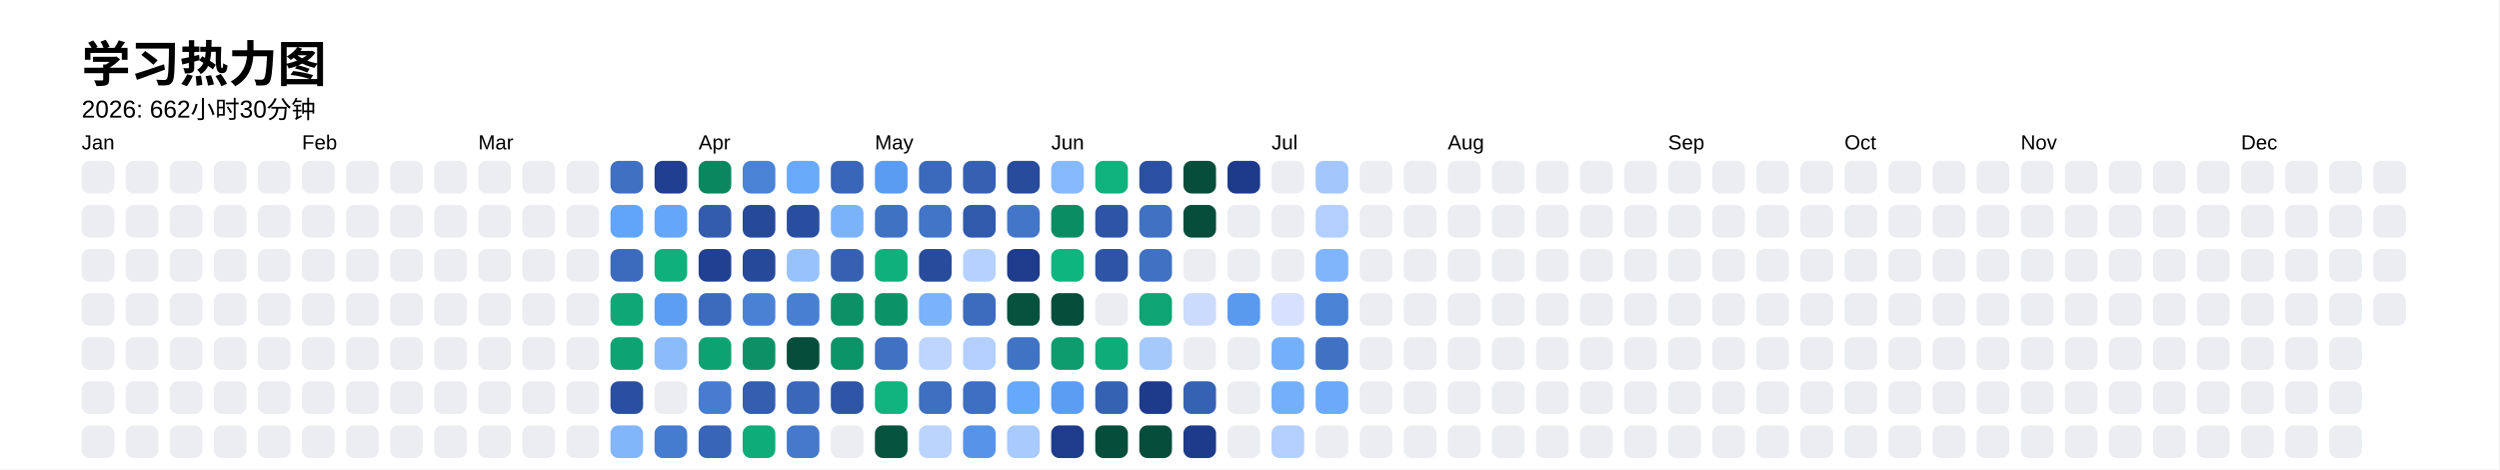
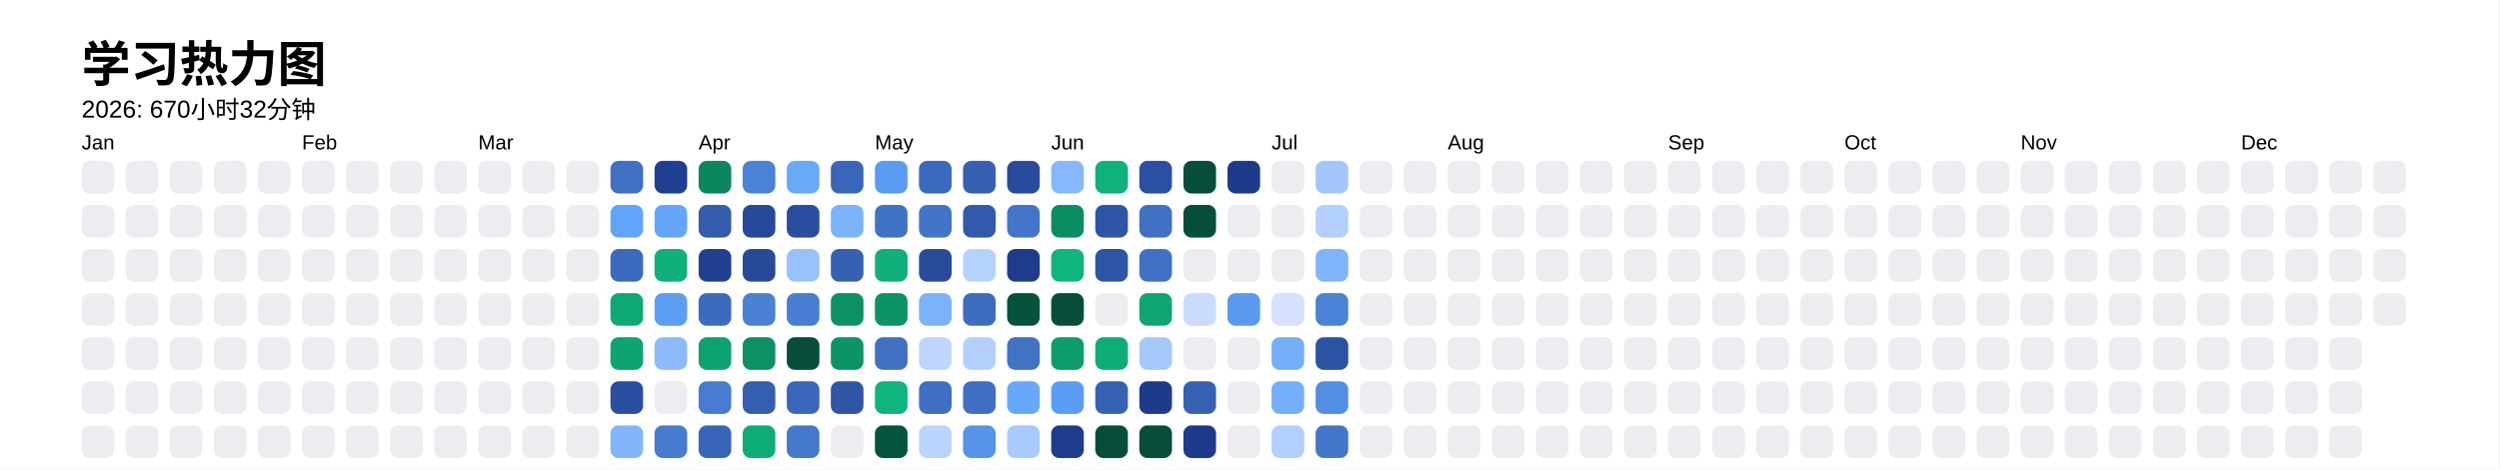
<svg xmlns="http://www.w3.org/2000/svg" style="background-color:white;" baseProfile="full" height="57.5mm" version="1.1" viewBox="0,0,306.2,57.5" width="306.2mm">
  <defs />
  <rect fill="#FFFFFF" height="57.5" width="306.2" x="0" y="0" />
  <text fill="#000000" style="font-size:6px; font-family:Arial; font-weight:bold;" x="10" y="10">学习热力图</text>
-   <text fill="#000000" style="font-size:3px; font-family:Arial;" x="10" y="14.4">2026: 662小时30分钟</text>
+   <text fill="#000000" style="font-size:3px; font-family:Arial;" x="10" y="14.4">2026: 670小时32分钟</text>
  <text fill="#000000" style="font-size:2.5px; font-family:Arial" x="10" y="18.3">Jan</text>
  <rect fill="#ebedf0" height="4" rx="1" ry="1" width="4" x="10" y="19.7" />
  <rect fill="#ebedf0" height="4" rx="1" ry="1" width="4" x="10" y="25.1" />
  <rect fill="#ebedf0" height="4" rx="1" ry="1" width="4" x="10" y="30.5" />
  <rect fill="#ebedf0" height="4" rx="1" ry="1" width="4" x="10" y="35.9" />
  <rect fill="#ebedf0" height="4" rx="1" ry="1" width="4" x="10" y="41.3" />
  <rect fill="#ebedf0" height="4" rx="1" ry="1" width="4" x="10" y="46.7" />
  <rect fill="#ebedf0" height="4" rx="1" ry="1" width="4" x="10" y="52.1" />
  <rect fill="#ebedf0" height="4" rx="1" ry="1" width="4" x="15.4" y="19.7" />
  <rect fill="#ebedf0" height="4" rx="1" ry="1" width="4" x="15.4" y="25.1" />
  <rect fill="#ebedf0" height="4" rx="1" ry="1" width="4" x="15.4" y="30.5" />
  <rect fill="#ebedf0" height="4" rx="1" ry="1" width="4" x="15.4" y="35.9" />
  <rect fill="#ebedf0" height="4" rx="1" ry="1" width="4" x="15.4" y="41.3" />
  <rect fill="#ebedf0" height="4" rx="1" ry="1" width="4" x="15.4" y="46.7" />
  <rect fill="#ebedf0" height="4" rx="1" ry="1" width="4" x="15.4" y="52.1" />
  <rect fill="#ebedf0" height="4" rx="1" ry="1" width="4" x="20.8" y="19.7" />
  <rect fill="#ebedf0" height="4" rx="1" ry="1" width="4" x="20.8" y="25.1" />
  <rect fill="#ebedf0" height="4" rx="1" ry="1" width="4" x="20.8" y="30.5" />
  <rect fill="#ebedf0" height="4" rx="1" ry="1" width="4" x="20.8" y="35.9" />
  <rect fill="#ebedf0" height="4" rx="1" ry="1" width="4" x="20.8" y="41.3" />
  <rect fill="#ebedf0" height="4" rx="1" ry="1" width="4" x="20.8" y="46.7" />
  <rect fill="#ebedf0" height="4" rx="1" ry="1" width="4" x="20.8" y="52.1" />
  <rect fill="#ebedf0" height="4" rx="1" ry="1" width="4" x="26.2" y="19.7" />
  <rect fill="#ebedf0" height="4" rx="1" ry="1" width="4" x="26.2" y="25.1" />
  <rect fill="#ebedf0" height="4" rx="1" ry="1" width="4" x="26.2" y="30.5" />
  <rect fill="#ebedf0" height="4" rx="1" ry="1" width="4" x="26.2" y="35.9" />
  <rect fill="#ebedf0" height="4" rx="1" ry="1" width="4" x="26.2" y="41.3" />
  <rect fill="#ebedf0" height="4" rx="1" ry="1" width="4" x="26.2" y="46.7" />
  <rect fill="#ebedf0" height="4" rx="1" ry="1" width="4" x="26.2" y="52.1" />
  <rect fill="#ebedf0" height="4" rx="1" ry="1" width="4" x="31.6" y="19.7" />
  <rect fill="#ebedf0" height="4" rx="1" ry="1" width="4" x="31.6" y="25.1" />
  <rect fill="#ebedf0" height="4" rx="1" ry="1" width="4" x="31.6" y="30.5" />
  <rect fill="#ebedf0" height="4" rx="1" ry="1" width="4" x="31.6" y="35.9" />
  <rect fill="#ebedf0" height="4" rx="1" ry="1" width="4" x="31.6" y="41.3" />
  <rect fill="#ebedf0" height="4" rx="1" ry="1" width="4" x="31.6" y="46.7" />
  <rect fill="#ebedf0" height="4" rx="1" ry="1" width="4" x="31.6" y="52.1" />
  <text fill="#000000" style="font-size:2.5px; font-family:Arial" x="37.0" y="18.3">Feb</text>
  <rect fill="#ebedf0" height="4" rx="1" ry="1" width="4" x="37.0" y="19.7" />
  <rect fill="#ebedf0" height="4" rx="1" ry="1" width="4" x="37.0" y="25.1" />
  <rect fill="#ebedf0" height="4" rx="1" ry="1" width="4" x="37.0" y="30.5" />
  <rect fill="#ebedf0" height="4" rx="1" ry="1" width="4" x="37.0" y="35.9" />
  <rect fill="#ebedf0" height="4" rx="1" ry="1" width="4" x="37.0" y="41.3" />
  <rect fill="#ebedf0" height="4" rx="1" ry="1" width="4" x="37.0" y="46.7" />
  <rect fill="#ebedf0" height="4" rx="1" ry="1" width="4" x="37.0" y="52.1" />
  <rect fill="#ebedf0" height="4" rx="1" ry="1" width="4" x="42.4" y="19.7" />
  <rect fill="#ebedf0" height="4" rx="1" ry="1" width="4" x="42.4" y="25.1" />
  <rect fill="#ebedf0" height="4" rx="1" ry="1" width="4" x="42.4" y="30.5" />
  <rect fill="#ebedf0" height="4" rx="1" ry="1" width="4" x="42.4" y="35.9" />
  <rect fill="#ebedf0" height="4" rx="1" ry="1" width="4" x="42.4" y="41.3" />
  <rect fill="#ebedf0" height="4" rx="1" ry="1" width="4" x="42.4" y="46.7" />
  <rect fill="#ebedf0" height="4" rx="1" ry="1" width="4" x="42.4" y="52.1" />
  <rect fill="#ebedf0" height="4" rx="1" ry="1" width="4" x="47.8" y="19.7" />
  <rect fill="#ebedf0" height="4" rx="1" ry="1" width="4" x="47.8" y="25.1" />
  <rect fill="#ebedf0" height="4" rx="1" ry="1" width="4" x="47.8" y="30.5" />
  <rect fill="#ebedf0" height="4" rx="1" ry="1" width="4" x="47.8" y="35.9" />
  <rect fill="#ebedf0" height="4" rx="1" ry="1" width="4" x="47.8" y="41.3" />
  <rect fill="#ebedf0" height="4" rx="1" ry="1" width="4" x="47.8" y="46.7" />
  <rect fill="#ebedf0" height="4" rx="1" ry="1" width="4" x="47.8" y="52.1" />
  <rect fill="#ebedf0" height="4" rx="1" ry="1" width="4" x="53.2" y="19.7" />
  <rect fill="#ebedf0" height="4" rx="1" ry="1" width="4" x="53.2" y="25.1" />
  <rect fill="#ebedf0" height="4" rx="1" ry="1" width="4" x="53.2" y="30.5" />
  <rect fill="#ebedf0" height="4" rx="1" ry="1" width="4" x="53.2" y="35.9" />
  <rect fill="#ebedf0" height="4" rx="1" ry="1" width="4" x="53.2" y="41.3" />
  <rect fill="#ebedf0" height="4" rx="1" ry="1" width="4" x="53.2" y="46.7" />
  <rect fill="#ebedf0" height="4" rx="1" ry="1" width="4" x="53.2" y="52.1" />
  <text fill="#000000" style="font-size:2.5px; font-family:Arial" x="58.6" y="18.3">Mar</text>
  <rect fill="#ebedf0" height="4" rx="1" ry="1" width="4" x="58.6" y="19.7" />
  <rect fill="#ebedf0" height="4" rx="1" ry="1" width="4" x="58.6" y="25.1" />
  <rect fill="#ebedf0" height="4" rx="1" ry="1" width="4" x="58.6" y="30.5" />
  <rect fill="#ebedf0" height="4" rx="1" ry="1" width="4" x="58.6" y="35.9" />
  <rect fill="#ebedf0" height="4" rx="1" ry="1" width="4" x="58.6" y="41.3" />
  <rect fill="#ebedf0" height="4" rx="1" ry="1" width="4" x="58.6" y="46.7" />
  <rect fill="#ebedf0" height="4" rx="1" ry="1" width="4" x="58.6" y="52.1" />
  <rect fill="#ebedf0" height="4" rx="1" ry="1" width="4" x="64" y="19.7" />
  <rect fill="#ebedf0" height="4" rx="1" ry="1" width="4" x="64" y="25.1" />
  <rect fill="#ebedf0" height="4" rx="1" ry="1" width="4" x="64" y="30.5" />
  <rect fill="#ebedf0" height="4" rx="1" ry="1" width="4" x="64" y="35.9" />
  <rect fill="#ebedf0" height="4" rx="1" ry="1" width="4" x="64" y="41.3" />
  <rect fill="#ebedf0" height="4" rx="1" ry="1" width="4" x="64" y="46.7" />
  <rect fill="#ebedf0" height="4" rx="1" ry="1" width="4" x="64" y="52.1" />
  <rect fill="#ebedf0" height="4" rx="1" ry="1" width="4" x="69.4" y="19.7" />
  <rect fill="#ebedf0" height="4" rx="1" ry="1" width="4" x="69.4" y="25.1" />
  <rect fill="#ebedf0" height="4" rx="1" ry="1" width="4" x="69.4" y="30.5" />
  <rect fill="#ebedf0" height="4" rx="1" ry="1" width="4" x="69.4" y="35.9" />
  <rect fill="#ebedf0" height="4" rx="1" ry="1" width="4" x="69.4" y="41.3" />
  <rect fill="#ebedf0" height="4" rx="1" ry="1" width="4" x="69.4" y="46.7" />
  <rect fill="#ebedf0" height="4" rx="1" ry="1" width="4" x="69.4" y="52.1" />
  <rect fill="#3f70c2" height="4" rx="1" ry="1" width="4" x="74.8" y="19.7" />
  <rect fill="#60a5fa" height="4" rx="1" ry="1" width="4" x="74.8" y="25.1" />
  <rect fill="#3c6bbd" height="4" rx="1" ry="1" width="4" x="74.8" y="30.5" />
  <rect fill="#0ea876" height="4" rx="1" ry="1" width="4" x="74.8" y="35.9" />
  <rect fill="#0ea373" height="4" rx="1" ry="1" width="4" x="74.8" y="41.3" />
  <rect fill="#2b4fa0" height="4" rx="1" ry="1" width="4" x="74.8" y="46.7" />
  <rect fill="#81b6fb" height="4" rx="1" ry="1" width="4" x="74.8" y="52.1" />
  <rect fill="#213f90" height="4" rx="1" ry="1" width="4" x="80.2" y="19.7" />
  <rect fill="#64a7fa" height="4" rx="1" ry="1" width="4" x="80.2" y="25.1" />
  <rect fill="#0fb07b" height="4" rx="1" ry="1" width="4" x="80.2" y="30.5" />
  <rect fill="#5c9ef3" height="4" rx="1" ry="1" width="4" x="80.2" y="35.9" />
  <rect fill="#8cbbfb" height="4" rx="1" ry="1" width="4" x="80.2" y="41.3" />
  <rect fill="#ebedf0" height="4" rx="1" ry="1" width="4" x="80.2" y="46.7" />
  <rect fill="#467ccf" height="4" rx="1" ry="1" width="4" x="80.2" y="52.1" />
  <text fill="#000000" style="font-size:2.5px; font-family:Arial" x="85.6" y="18.3">Apr</text>
  <rect fill="#0b8760" height="4" rx="1" ry="1" width="4" x="85.6" y="19.7" />
  <rect fill="#335cad" height="4" rx="1" ry="1" width="4" x="85.6" y="25.1" />
  <rect fill="#224091" height="4" rx="1" ry="1" width="4" x="85.6" y="30.5" />
  <rect fill="#3c6bbe" height="4" rx="1" ry="1" width="4" x="85.6" y="35.9" />
  <rect fill="#0da272" height="4" rx="1" ry="1" width="4" x="85.6" y="41.3" />
  <rect fill="#477cd0" height="4" rx="1" ry="1" width="4" x="85.6" y="46.7" />
  <rect fill="#3865b7" height="4" rx="1" ry="1" width="4" x="85.6" y="52.1" />
  <rect fill="#4a82d5" height="4" rx="1" ry="1" width="4" x="91" y="19.7" />
  <rect fill="#274999" height="4" rx="1" ry="1" width="4" x="91" y="25.1" />
  <rect fill="#27499a" height="4" rx="1" ry="1" width="4" x="91" y="30.5" />
  <rect fill="#4a81d5" height="4" rx="1" ry="1" width="4" x="91" y="35.9" />
  <rect fill="#0c9167" height="4" rx="1" ry="1" width="4" x="91" y="41.3" />
  <rect fill="#345fb0" height="4" rx="1" ry="1" width="4" x="91" y="46.7" />
  <rect fill="#0eac79" height="4" rx="1" ry="1" width="4" x="91" y="52.1" />
  <rect fill="#68a9fa" height="4" rx="1" ry="1" width="4" x="96.4" y="19.7" />
  <rect fill="#2a4e9f" height="4" rx="1" ry="1" width="4" x="96.4" y="25.1" />
  <rect fill="#98c2fc" height="4" rx="1" ry="1" width="4" x="96.4" y="30.5" />
  <rect fill="#487fd2" height="4" rx="1" ry="1" width="4" x="96.4" y="35.9" />
  <rect fill="#064e3b" height="4" rx="1" ry="1" width="4" x="96.4" y="41.3" />
  <rect fill="#3a67ba" height="4" rx="1" ry="1" width="4" x="96.4" y="46.7" />
  <rect fill="#4579cc" height="4" rx="1" ry="1" width="4" x="96.4" y="52.1" />
  <rect fill="#3966b8" height="4" rx="1" ry="1" width="4" x="101.8" y="19.7" />
  <rect fill="#7bb3fb" height="4" rx="1" ry="1" width="4" x="101.8" y="25.1" />
  <rect fill="#3661b3" height="4" rx="1" ry="1" width="4" x="101.8" y="30.5" />
  <rect fill="#0c9167" height="4" rx="1" ry="1" width="4" x="101.8" y="35.9" />
  <rect fill="#0c9469" height="4" rx="1" ry="1" width="4" x="101.8" y="41.3" />
  <rect fill="#2e55a6" height="4" rx="1" ry="1" width="4" x="101.8" y="46.7" />
  <rect fill="#ebedf0" height="4" rx="1" ry="1" width="4" x="101.8" y="52.1" />
  <text fill="#000000" style="font-size:2.5px; font-family:Arial" x="107.2" y="18.3">May</text>
  <rect fill="#5a9cf1" height="4" rx="1" ry="1" width="4" x="107.2" y="19.7" />
  <rect fill="#4072c4" height="4" rx="1" ry="1" width="4" x="107.2" y="25.1" />
  <rect fill="#0fb07b" height="4" rx="1" ry="1" width="4" x="107.2" y="30.5" />
  <rect fill="#0c9267" height="4" rx="1" ry="1" width="4" x="107.2" y="35.9" />
  <rect fill="#4071c3" height="4" rx="1" ry="1" width="4" x="107.2" y="41.3" />
  <rect fill="#0fb47e" height="4" rx="1" ry="1" width="4" x="107.2" y="46.7" />
  <rect fill="#06533e" height="4" rx="1" ry="1" width="4" x="107.2" y="52.1" />
  <rect fill="#3b6abc" height="4" rx="1" ry="1" width="4" x="112.6" y="19.7" />
  <rect fill="#4275c8" height="4" rx="1" ry="1" width="4" x="112.6" y="25.1" />
  <rect fill="#284b9c" height="4" rx="1" ry="1" width="4" x="112.6" y="30.5" />
  <rect fill="#7ab2fb" height="4" rx="1" ry="1" width="4" x="112.6" y="35.9" />
  <rect fill="#bed5fd" height="4" rx="1" ry="1" width="4" x="112.6" y="41.3" />
  <rect fill="#3e6fc1" height="4" rx="1" ry="1" width="4" x="112.6" y="46.7" />
  <rect fill="#bbd4fd" height="4" rx="1" ry="1" width="4" x="112.6" y="52.1" />
  <rect fill="#3661b3" height="4" rx="1" ry="1" width="4" x="118" y="19.7" />
  <rect fill="#325aac" height="4" rx="1" ry="1" width="4" x="118" y="25.1" />
  <rect fill="#b5d1fd" height="4" rx="1" ry="1" width="4" x="118" y="30.5" />
  <rect fill="#3d6cbe" height="4" rx="1" ry="1" width="4" x="118" y="35.9" />
  <rect fill="#b3d0fd" height="4" rx="1" ry="1" width="4" x="118" y="41.3" />
  <rect fill="#3f6fc2" height="4" rx="1" ry="1" width="4" x="118" y="46.7" />
  <rect fill="#5694e9" height="4" rx="1" ry="1" width="4" x="118" y="52.1" />
  <rect fill="#284b9c" height="4" rx="1" ry="1" width="4" x="123.4" y="19.7" />
  <rect fill="#4376c9" height="4" rx="1" ry="1" width="4" x="123.4" y="25.1" />
  <rect fill="#1f3b8b" height="4" rx="1" ry="1" width="4" x="123.4" y="30.5" />
  <rect fill="#06523d" height="4" rx="1" ry="1" width="4" x="123.4" y="35.9" />
  <rect fill="#4173c5" height="4" rx="1" ry="1" width="4" x="123.4" y="41.3" />
  <rect fill="#66a8fa" height="4" rx="1" ry="1" width="4" x="123.4" y="46.7" />
  <rect fill="#a8cafc" height="4" rx="1" ry="1" width="4" x="123.4" y="52.1" />
  <text fill="#000000" style="font-size:2.5px; font-family:Arial" x="128.8" y="18.3">Jun</text>
  <rect fill="#86b9fb" height="4" rx="1" ry="1" width="4" x="128.8" y="19.7" />
  <rect fill="#0b8d64" height="4" rx="1" ry="1" width="4" x="128.8" y="25.1" />
  <rect fill="#0fb57e" height="4" rx="1" ry="1" width="4" x="128.8" y="30.5" />
  <rect fill="#064e3b" height="4" rx="1" ry="1" width="4" x="128.8" y="35.9" />
  <rect fill="#0d9c6e" height="4" rx="1" ry="1" width="4" x="128.8" y="41.3" />
  <rect fill="#5b9df2" height="4" rx="1" ry="1" width="4" x="128.8" y="46.7" />
  <rect fill="#1f3c8c" height="4" rx="1" ry="1" width="4" x="128.8" y="52.1" />
  <rect fill="#0fb17c" height="4" rx="1" ry="1" width="4" x="134.2" y="19.7" />
  <rect fill="#2e54a5" height="4" rx="1" ry="1" width="4" x="134.2" y="25.1" />
  <rect fill="#2e54a6" height="4" rx="1" ry="1" width="4" x="134.2" y="30.5" />
  <rect fill="#ebedf0" height="4" rx="1" ry="1" width="4" x="134.2" y="35.9" />
  <rect fill="#0eac78" height="4" rx="1" ry="1" width="4" x="134.2" y="41.3" />
  <rect fill="#3662b4" height="4" rx="1" ry="1" width="4" x="134.2" y="46.7" />
  <rect fill="#064e3b" height="4" rx="1" ry="1" width="4" x="134.2" y="52.1" />
  <rect fill="#2c50a1" height="4" rx="1" ry="1" width="4" x="139.6" y="19.7" />
  <rect fill="#4071c3" height="4" rx="1" ry="1" width="4" x="139.6" y="25.1" />
  <rect fill="#4071c3" height="4" rx="1" ry="1" width="4" x="139.6" y="30.5" />
  <rect fill="#0ea473" height="4" rx="1" ry="1" width="4" x="139.6" y="35.9" />
  <rect fill="#a6c9fc" height="4" rx="1" ry="1" width="4" x="139.6" y="41.3" />
  <rect fill="#1e3a8a" height="4" rx="1" ry="1" width="4" x="139.6" y="46.7" />
  <rect fill="#064e3b" height="4" rx="1" ry="1" width="4" x="139.6" y="52.1" />
  <rect fill="#064e3b" height="4" rx="1" ry="1" width="4" x="145" y="19.7" />
  <rect fill="#064e3b" height="4" rx="1" ry="1" width="4" x="145" y="25.1" />
  <rect fill="#ebedf0" height="4" rx="1" ry="1" width="4" x="145" y="30.5" />
  <rect fill="#cadbfe" height="4" rx="1" ry="1" width="4" x="145" y="35.9" />
  <rect fill="#ebedf0" height="4" rx="1" ry="1" width="4" x="145" y="41.3" />
  <rect fill="#3662b4" height="4" rx="1" ry="1" width="4" x="145" y="46.7" />
  <rect fill="#1e3b8b" height="4" rx="1" ry="1" width="4" x="145" y="52.1" />
  <rect fill="#1e3b8b" height="4" rx="1" ry="1" width="4" x="150.4" y="19.7" />
  <rect fill="#ebedf0" height="4" rx="1" ry="1" width="4" x="150.4" y="25.1" />
  <rect fill="#ebedf0" height="4" rx="1" ry="1" width="4" x="150.4" y="30.5" />
  <rect fill="#599aef" height="4" rx="1" ry="1" width="4" x="150.4" y="35.9" />
  <rect fill="#ebedf0" height="4" rx="1" ry="1" width="4" x="150.4" y="41.3" />
  <rect fill="#ebedf0" height="4" rx="1" ry="1" width="4" x="150.4" y="46.7" />
  <rect fill="#ebedf0" height="4" rx="1" ry="1" width="4" x="150.4" y="52.1" />
  <text fill="#000000" style="font-size:2.5px; font-family:Arial" x="155.8" y="18.3">Jul</text>
  <rect fill="#ebedf0" height="4" rx="1" ry="1" width="4" x="155.8" y="19.7" />
  <rect fill="#ebedf0" height="4" rx="1" ry="1" width="4" x="155.8" y="25.1" />
  <rect fill="#ebedf0" height="4" rx="1" ry="1" width="4" x="155.8" y="30.5" />
  <rect fill="#d5e1fe" height="4" rx="1" ry="1" width="4" x="155.8" y="35.9" />
  <rect fill="#74affa" height="4" rx="1" ry="1" width="4" x="155.8" y="41.3" />
  <rect fill="#74affa" height="4" rx="1" ry="1" width="4" x="155.8" y="46.7" />
  <rect fill="#b3cffd" height="4" rx="1" ry="1" width="4" x="155.8" y="52.1" />
  <rect fill="#a3c7fc" height="4" rx="1" ry="1" width="4" x="161.2" y="19.7" />
  <rect fill="#b3cffd" height="4" rx="1" ry="1" width="4" x="161.2" y="25.1" />
  <rect fill="#80b5fb" height="4" rx="1" ry="1" width="4" x="161.2" y="30.5" />
  <rect fill="#4a82d6" height="4" rx="1" ry="1" width="4" x="161.2" y="35.9" />
-   <rect fill="#4071c3" height="4" rx="1" ry="1" width="4" x="161.2" y="41.3" />
-   <rect fill="#6baafa" height="4" rx="1" ry="1" width="4" x="161.2" y="46.7" />
-   <rect fill="#ebedf0" height="4" rx="1" ry="1" width="4" x="161.2" y="52.1" />
+   <rect fill="#2c52a3" height="4" rx="1" ry="1" width="4" x="161.2" y="41.3" />
+   <rect fill="#528fe3" height="4" rx="1" ry="1" width="4" x="161.2" y="46.7" />
+   <rect fill="#4377ca" height="4" rx="1" ry="1" width="4" x="161.2" y="52.1" />
  <rect fill="#ebedf0" height="4" rx="1" ry="1" width="4" x="166.6" y="19.7" />
  <rect fill="#ebedf0" height="4" rx="1" ry="1" width="4" x="166.6" y="25.1" />
  <rect fill="#ebedf0" height="4" rx="1" ry="1" width="4" x="166.6" y="30.5" />
  <rect fill="#ebedf0" height="4" rx="1" ry="1" width="4" x="166.6" y="35.9" />
  <rect fill="#ebedf0" height="4" rx="1" ry="1" width="4" x="166.6" y="41.3" />
  <rect fill="#ebedf0" height="4" rx="1" ry="1" width="4" x="166.6" y="46.7" />
  <rect fill="#ebedf0" height="4" rx="1" ry="1" width="4" x="166.6" y="52.1" />
  <rect fill="#ebedf0" height="4" rx="1" ry="1" width="4" x="172" y="19.7" />
  <rect fill="#ebedf0" height="4" rx="1" ry="1" width="4" x="172" y="25.1" />
  <rect fill="#ebedf0" height="4" rx="1" ry="1" width="4" x="172" y="30.5" />
  <rect fill="#ebedf0" height="4" rx="1" ry="1" width="4" x="172" y="35.9" />
  <rect fill="#ebedf0" height="4" rx="1" ry="1" width="4" x="172" y="41.3" />
  <rect fill="#ebedf0" height="4" rx="1" ry="1" width="4" x="172" y="46.7" />
  <rect fill="#ebedf0" height="4" rx="1" ry="1" width="4" x="172" y="52.1" />
  <text fill="#000000" style="font-size:2.5px; font-family:Arial" x="177.4" y="18.3">Aug</text>
  <rect fill="#ebedf0" height="4" rx="1" ry="1" width="4" x="177.4" y="19.7" />
  <rect fill="#ebedf0" height="4" rx="1" ry="1" width="4" x="177.4" y="25.1" />
  <rect fill="#ebedf0" height="4" rx="1" ry="1" width="4" x="177.4" y="30.5" />
  <rect fill="#ebedf0" height="4" rx="1" ry="1" width="4" x="177.4" y="35.9" />
  <rect fill="#ebedf0" height="4" rx="1" ry="1" width="4" x="177.4" y="41.3" />
  <rect fill="#ebedf0" height="4" rx="1" ry="1" width="4" x="177.4" y="46.7" />
  <rect fill="#ebedf0" height="4" rx="1" ry="1" width="4" x="177.4" y="52.1" />
  <rect fill="#ebedf0" height="4" rx="1" ry="1" width="4" x="182.8" y="19.7" />
  <rect fill="#ebedf0" height="4" rx="1" ry="1" width="4" x="182.8" y="25.1" />
  <rect fill="#ebedf0" height="4" rx="1" ry="1" width="4" x="182.8" y="30.5" />
  <rect fill="#ebedf0" height="4" rx="1" ry="1" width="4" x="182.8" y="35.9" />
  <rect fill="#ebedf0" height="4" rx="1" ry="1" width="4" x="182.8" y="41.3" />
  <rect fill="#ebedf0" height="4" rx="1" ry="1" width="4" x="182.8" y="46.7" />
  <rect fill="#ebedf0" height="4" rx="1" ry="1" width="4" x="182.8" y="52.1" />
  <rect fill="#ebedf0" height="4" rx="1" ry="1" width="4" x="188.2" y="19.7" />
  <rect fill="#ebedf0" height="4" rx="1" ry="1" width="4" x="188.2" y="25.1" />
  <rect fill="#ebedf0" height="4" rx="1" ry="1" width="4" x="188.2" y="30.5" />
  <rect fill="#ebedf0" height="4" rx="1" ry="1" width="4" x="188.2" y="35.9" />
  <rect fill="#ebedf0" height="4" rx="1" ry="1" width="4" x="188.2" y="41.3" />
  <rect fill="#ebedf0" height="4" rx="1" ry="1" width="4" x="188.2" y="46.7" />
  <rect fill="#ebedf0" height="4" rx="1" ry="1" width="4" x="188.2" y="52.1" />
  <rect fill="#ebedf0" height="4" rx="1" ry="1" width="4" x="193.6" y="19.7" />
  <rect fill="#ebedf0" height="4" rx="1" ry="1" width="4" x="193.6" y="25.1" />
  <rect fill="#ebedf0" height="4" rx="1" ry="1" width="4" x="193.6" y="30.5" />
  <rect fill="#ebedf0" height="4" rx="1" ry="1" width="4" x="193.6" y="35.9" />
  <rect fill="#ebedf0" height="4" rx="1" ry="1" width="4" x="193.6" y="41.3" />
  <rect fill="#ebedf0" height="4" rx="1" ry="1" width="4" x="193.6" y="46.7" />
  <rect fill="#ebedf0" height="4" rx="1" ry="1" width="4" x="193.6" y="52.1" />
  <rect fill="#ebedf0" height="4" rx="1" ry="1" width="4" x="199" y="19.7" />
  <rect fill="#ebedf0" height="4" rx="1" ry="1" width="4" x="199" y="25.1" />
  <rect fill="#ebedf0" height="4" rx="1" ry="1" width="4" x="199" y="30.5" />
  <rect fill="#ebedf0" height="4" rx="1" ry="1" width="4" x="199" y="35.9" />
  <rect fill="#ebedf0" height="4" rx="1" ry="1" width="4" x="199" y="41.3" />
  <rect fill="#ebedf0" height="4" rx="1" ry="1" width="4" x="199" y="46.7" />
  <rect fill="#ebedf0" height="4" rx="1" ry="1" width="4" x="199" y="52.1" />
  <text fill="#000000" style="font-size:2.5px; font-family:Arial" x="204.4" y="18.3">Sep</text>
  <rect fill="#ebedf0" height="4" rx="1" ry="1" width="4" x="204.4" y="19.7" />
  <rect fill="#ebedf0" height="4" rx="1" ry="1" width="4" x="204.4" y="25.1" />
  <rect fill="#ebedf0" height="4" rx="1" ry="1" width="4" x="204.4" y="30.5" />
  <rect fill="#ebedf0" height="4" rx="1" ry="1" width="4" x="204.4" y="35.9" />
  <rect fill="#ebedf0" height="4" rx="1" ry="1" width="4" x="204.4" y="41.3" />
  <rect fill="#ebedf0" height="4" rx="1" ry="1" width="4" x="204.4" y="46.7" />
  <rect fill="#ebedf0" height="4" rx="1" ry="1" width="4" x="204.4" y="52.1" />
  <rect fill="#ebedf0" height="4" rx="1" ry="1" width="4" x="209.8" y="19.7" />
  <rect fill="#ebedf0" height="4" rx="1" ry="1" width="4" x="209.8" y="25.1" />
  <rect fill="#ebedf0" height="4" rx="1" ry="1" width="4" x="209.8" y="30.5" />
  <rect fill="#ebedf0" height="4" rx="1" ry="1" width="4" x="209.8" y="35.9" />
  <rect fill="#ebedf0" height="4" rx="1" ry="1" width="4" x="209.8" y="41.3" />
  <rect fill="#ebedf0" height="4" rx="1" ry="1" width="4" x="209.8" y="46.7" />
  <rect fill="#ebedf0" height="4" rx="1" ry="1" width="4" x="209.8" y="52.1" />
  <rect fill="#ebedf0" height="4" rx="1" ry="1" width="4" x="215.2" y="19.7" />
  <rect fill="#ebedf0" height="4" rx="1" ry="1" width="4" x="215.2" y="25.1" />
  <rect fill="#ebedf0" height="4" rx="1" ry="1" width="4" x="215.2" y="30.5" />
  <rect fill="#ebedf0" height="4" rx="1" ry="1" width="4" x="215.2" y="35.9" />
  <rect fill="#ebedf0" height="4" rx="1" ry="1" width="4" x="215.2" y="41.3" />
  <rect fill="#ebedf0" height="4" rx="1" ry="1" width="4" x="215.2" y="46.7" />
  <rect fill="#ebedf0" height="4" rx="1" ry="1" width="4" x="215.2" y="52.1" />
  <rect fill="#ebedf0" height="4" rx="1" ry="1" width="4" x="220.6" y="19.7" />
  <rect fill="#ebedf0" height="4" rx="1" ry="1" width="4" x="220.6" y="25.1" />
  <rect fill="#ebedf0" height="4" rx="1" ry="1" width="4" x="220.6" y="30.5" />
  <rect fill="#ebedf0" height="4" rx="1" ry="1" width="4" x="220.6" y="35.9" />
  <rect fill="#ebedf0" height="4" rx="1" ry="1" width="4" x="220.6" y="41.3" />
  <rect fill="#ebedf0" height="4" rx="1" ry="1" width="4" x="220.6" y="46.7" />
  <rect fill="#ebedf0" height="4" rx="1" ry="1" width="4" x="220.6" y="52.1" />
  <text fill="#000000" style="font-size:2.5px; font-family:Arial" x="226" y="18.3">Oct</text>
  <rect fill="#ebedf0" height="4" rx="1" ry="1" width="4" x="226" y="19.7" />
  <rect fill="#ebedf0" height="4" rx="1" ry="1" width="4" x="226" y="25.1" />
  <rect fill="#ebedf0" height="4" rx="1" ry="1" width="4" x="226" y="30.5" />
  <rect fill="#ebedf0" height="4" rx="1" ry="1" width="4" x="226" y="35.9" />
  <rect fill="#ebedf0" height="4" rx="1" ry="1" width="4" x="226" y="41.3" />
  <rect fill="#ebedf0" height="4" rx="1" ry="1" width="4" x="226" y="46.7" />
  <rect fill="#ebedf0" height="4" rx="1" ry="1" width="4" x="226" y="52.1" />
  <rect fill="#ebedf0" height="4" rx="1" ry="1" width="4" x="231.4" y="19.7" />
  <rect fill="#ebedf0" height="4" rx="1" ry="1" width="4" x="231.4" y="25.1" />
  <rect fill="#ebedf0" height="4" rx="1" ry="1" width="4" x="231.4" y="30.5" />
  <rect fill="#ebedf0" height="4" rx="1" ry="1" width="4" x="231.4" y="35.9" />
  <rect fill="#ebedf0" height="4" rx="1" ry="1" width="4" x="231.4" y="41.3" />
  <rect fill="#ebedf0" height="4" rx="1" ry="1" width="4" x="231.4" y="46.7" />
  <rect fill="#ebedf0" height="4" rx="1" ry="1" width="4" x="231.4" y="52.1" />
  <rect fill="#ebedf0" height="4" rx="1" ry="1" width="4" x="236.8" y="19.7" />
  <rect fill="#ebedf0" height="4" rx="1" ry="1" width="4" x="236.8" y="25.1" />
  <rect fill="#ebedf0" height="4" rx="1" ry="1" width="4" x="236.8" y="30.5" />
  <rect fill="#ebedf0" height="4" rx="1" ry="1" width="4" x="236.8" y="35.9" />
  <rect fill="#ebedf0" height="4" rx="1" ry="1" width="4" x="236.8" y="41.3" />
  <rect fill="#ebedf0" height="4" rx="1" ry="1" width="4" x="236.8" y="46.7" />
  <rect fill="#ebedf0" height="4" rx="1" ry="1" width="4" x="236.8" y="52.1" />
  <rect fill="#ebedf0" height="4" rx="1" ry="1" width="4" x="242.2" y="19.7" />
  <rect fill="#ebedf0" height="4" rx="1" ry="1" width="4" x="242.2" y="25.1" />
  <rect fill="#ebedf0" height="4" rx="1" ry="1" width="4" x="242.2" y="30.5" />
  <rect fill="#ebedf0" height="4" rx="1" ry="1" width="4" x="242.2" y="35.9" />
  <rect fill="#ebedf0" height="4" rx="1" ry="1" width="4" x="242.2" y="41.3" />
  <rect fill="#ebedf0" height="4" rx="1" ry="1" width="4" x="242.2" y="46.7" />
  <rect fill="#ebedf0" height="4" rx="1" ry="1" width="4" x="242.2" y="52.1" />
  <text fill="#000000" style="font-size:2.5px; font-family:Arial" x="247.6" y="18.3">Nov</text>
  <rect fill="#ebedf0" height="4" rx="1" ry="1" width="4" x="247.6" y="19.7" />
  <rect fill="#ebedf0" height="4" rx="1" ry="1" width="4" x="247.6" y="25.1" />
  <rect fill="#ebedf0" height="4" rx="1" ry="1" width="4" x="247.6" y="30.5" />
  <rect fill="#ebedf0" height="4" rx="1" ry="1" width="4" x="247.6" y="35.9" />
  <rect fill="#ebedf0" height="4" rx="1" ry="1" width="4" x="247.6" y="41.3" />
  <rect fill="#ebedf0" height="4" rx="1" ry="1" width="4" x="247.6" y="46.7" />
  <rect fill="#ebedf0" height="4" rx="1" ry="1" width="4" x="247.6" y="52.1" />
  <rect fill="#ebedf0" height="4" rx="1" ry="1" width="4" x="253" y="19.7" />
  <rect fill="#ebedf0" height="4" rx="1" ry="1" width="4" x="253" y="25.1" />
  <rect fill="#ebedf0" height="4" rx="1" ry="1" width="4" x="253" y="30.5" />
  <rect fill="#ebedf0" height="4" rx="1" ry="1" width="4" x="253" y="35.9" />
  <rect fill="#ebedf0" height="4" rx="1" ry="1" width="4" x="253" y="41.3" />
  <rect fill="#ebedf0" height="4" rx="1" ry="1" width="4" x="253" y="46.7" />
  <rect fill="#ebedf0" height="4" rx="1" ry="1" width="4" x="253" y="52.1" />
  <rect fill="#ebedf0" height="4" rx="1" ry="1" width="4" x="258.4" y="19.7" />
  <rect fill="#ebedf0" height="4" rx="1" ry="1" width="4" x="258.4" y="25.1" />
  <rect fill="#ebedf0" height="4" rx="1" ry="1" width="4" x="258.4" y="30.5" />
  <rect fill="#ebedf0" height="4" rx="1" ry="1" width="4" x="258.4" y="35.9" />
  <rect fill="#ebedf0" height="4" rx="1" ry="1" width="4" x="258.4" y="41.3" />
  <rect fill="#ebedf0" height="4" rx="1" ry="1" width="4" x="258.4" y="46.7" />
  <rect fill="#ebedf0" height="4" rx="1" ry="1" width="4" x="258.4" y="52.1" />
  <rect fill="#ebedf0" height="4" rx="1" ry="1" width="4" x="263.8" y="19.7" />
  <rect fill="#ebedf0" height="4" rx="1" ry="1" width="4" x="263.8" y="25.1" />
  <rect fill="#ebedf0" height="4" rx="1" ry="1" width="4" x="263.8" y="30.5" />
  <rect fill="#ebedf0" height="4" rx="1" ry="1" width="4" x="263.8" y="35.9" />
  <rect fill="#ebedf0" height="4" rx="1" ry="1" width="4" x="263.8" y="41.3" />
  <rect fill="#ebedf0" height="4" rx="1" ry="1" width="4" x="263.8" y="46.7" />
  <rect fill="#ebedf0" height="4" rx="1" ry="1" width="4" x="263.8" y="52.1" />
  <rect fill="#ebedf0" height="4" rx="1" ry="1" width="4" x="269.2" y="19.7" />
  <rect fill="#ebedf0" height="4" rx="1" ry="1" width="4" x="269.2" y="25.1" />
  <rect fill="#ebedf0" height="4" rx="1" ry="1" width="4" x="269.2" y="30.5" />
  <rect fill="#ebedf0" height="4" rx="1" ry="1" width="4" x="269.2" y="35.9" />
  <rect fill="#ebedf0" height="4" rx="1" ry="1" width="4" x="269.2" y="41.3" />
  <rect fill="#ebedf0" height="4" rx="1" ry="1" width="4" x="269.2" y="46.7" />
  <rect fill="#ebedf0" height="4" rx="1" ry="1" width="4" x="269.2" y="52.1" />
  <text fill="#000000" style="font-size:2.5px; font-family:Arial" x="274.6" y="18.3">Dec</text>
  <rect fill="#ebedf0" height="4" rx="1" ry="1" width="4" x="274.6" y="19.7" />
  <rect fill="#ebedf0" height="4" rx="1" ry="1" width="4" x="274.6" y="25.1" />
  <rect fill="#ebedf0" height="4" rx="1" ry="1" width="4" x="274.6" y="30.5" />
  <rect fill="#ebedf0" height="4" rx="1" ry="1" width="4" x="274.6" y="35.9" />
  <rect fill="#ebedf0" height="4" rx="1" ry="1" width="4" x="274.6" y="41.3" />
  <rect fill="#ebedf0" height="4" rx="1" ry="1" width="4" x="274.6" y="46.7" />
  <rect fill="#ebedf0" height="4" rx="1" ry="1" width="4" x="274.6" y="52.1" />
  <rect fill="#ebedf0" height="4" rx="1" ry="1" width="4" x="280" y="19.7" />
  <rect fill="#ebedf0" height="4" rx="1" ry="1" width="4" x="280" y="25.1" />
  <rect fill="#ebedf0" height="4" rx="1" ry="1" width="4" x="280" y="30.5" />
  <rect fill="#ebedf0" height="4" rx="1" ry="1" width="4" x="280" y="35.9" />
  <rect fill="#ebedf0" height="4" rx="1" ry="1" width="4" x="280" y="41.3" />
  <rect fill="#ebedf0" height="4" rx="1" ry="1" width="4" x="280" y="46.7" />
  <rect fill="#ebedf0" height="4" rx="1" ry="1" width="4" x="280" y="52.1" />
  <rect fill="#ebedf0" height="4" rx="1" ry="1" width="4" x="285.4" y="19.7" />
  <rect fill="#ebedf0" height="4" rx="1" ry="1" width="4" x="285.4" y="25.1" />
  <rect fill="#ebedf0" height="4" rx="1" ry="1" width="4" x="285.4" y="30.5" />
  <rect fill="#ebedf0" height="4" rx="1" ry="1" width="4" x="285.4" y="35.9" />
  <rect fill="#ebedf0" height="4" rx="1" ry="1" width="4" x="285.4" y="41.3" />
  <rect fill="#ebedf0" height="4" rx="1" ry="1" width="4" x="285.4" y="46.7" />
  <rect fill="#ebedf0" height="4" rx="1" ry="1" width="4" x="285.4" y="52.1" />
  <rect fill="#ebedf0" height="4" rx="1" ry="1" width="4" x="290.8" y="19.7" />
  <rect fill="#ebedf0" height="4" rx="1" ry="1" width="4" x="290.8" y="25.1" />
  <rect fill="#ebedf0" height="4" rx="1" ry="1" width="4" x="290.8" y="30.5" />
  <rect fill="#ebedf0" height="4" rx="1" ry="1" width="4" x="290.8" y="35.9" />
</svg>
